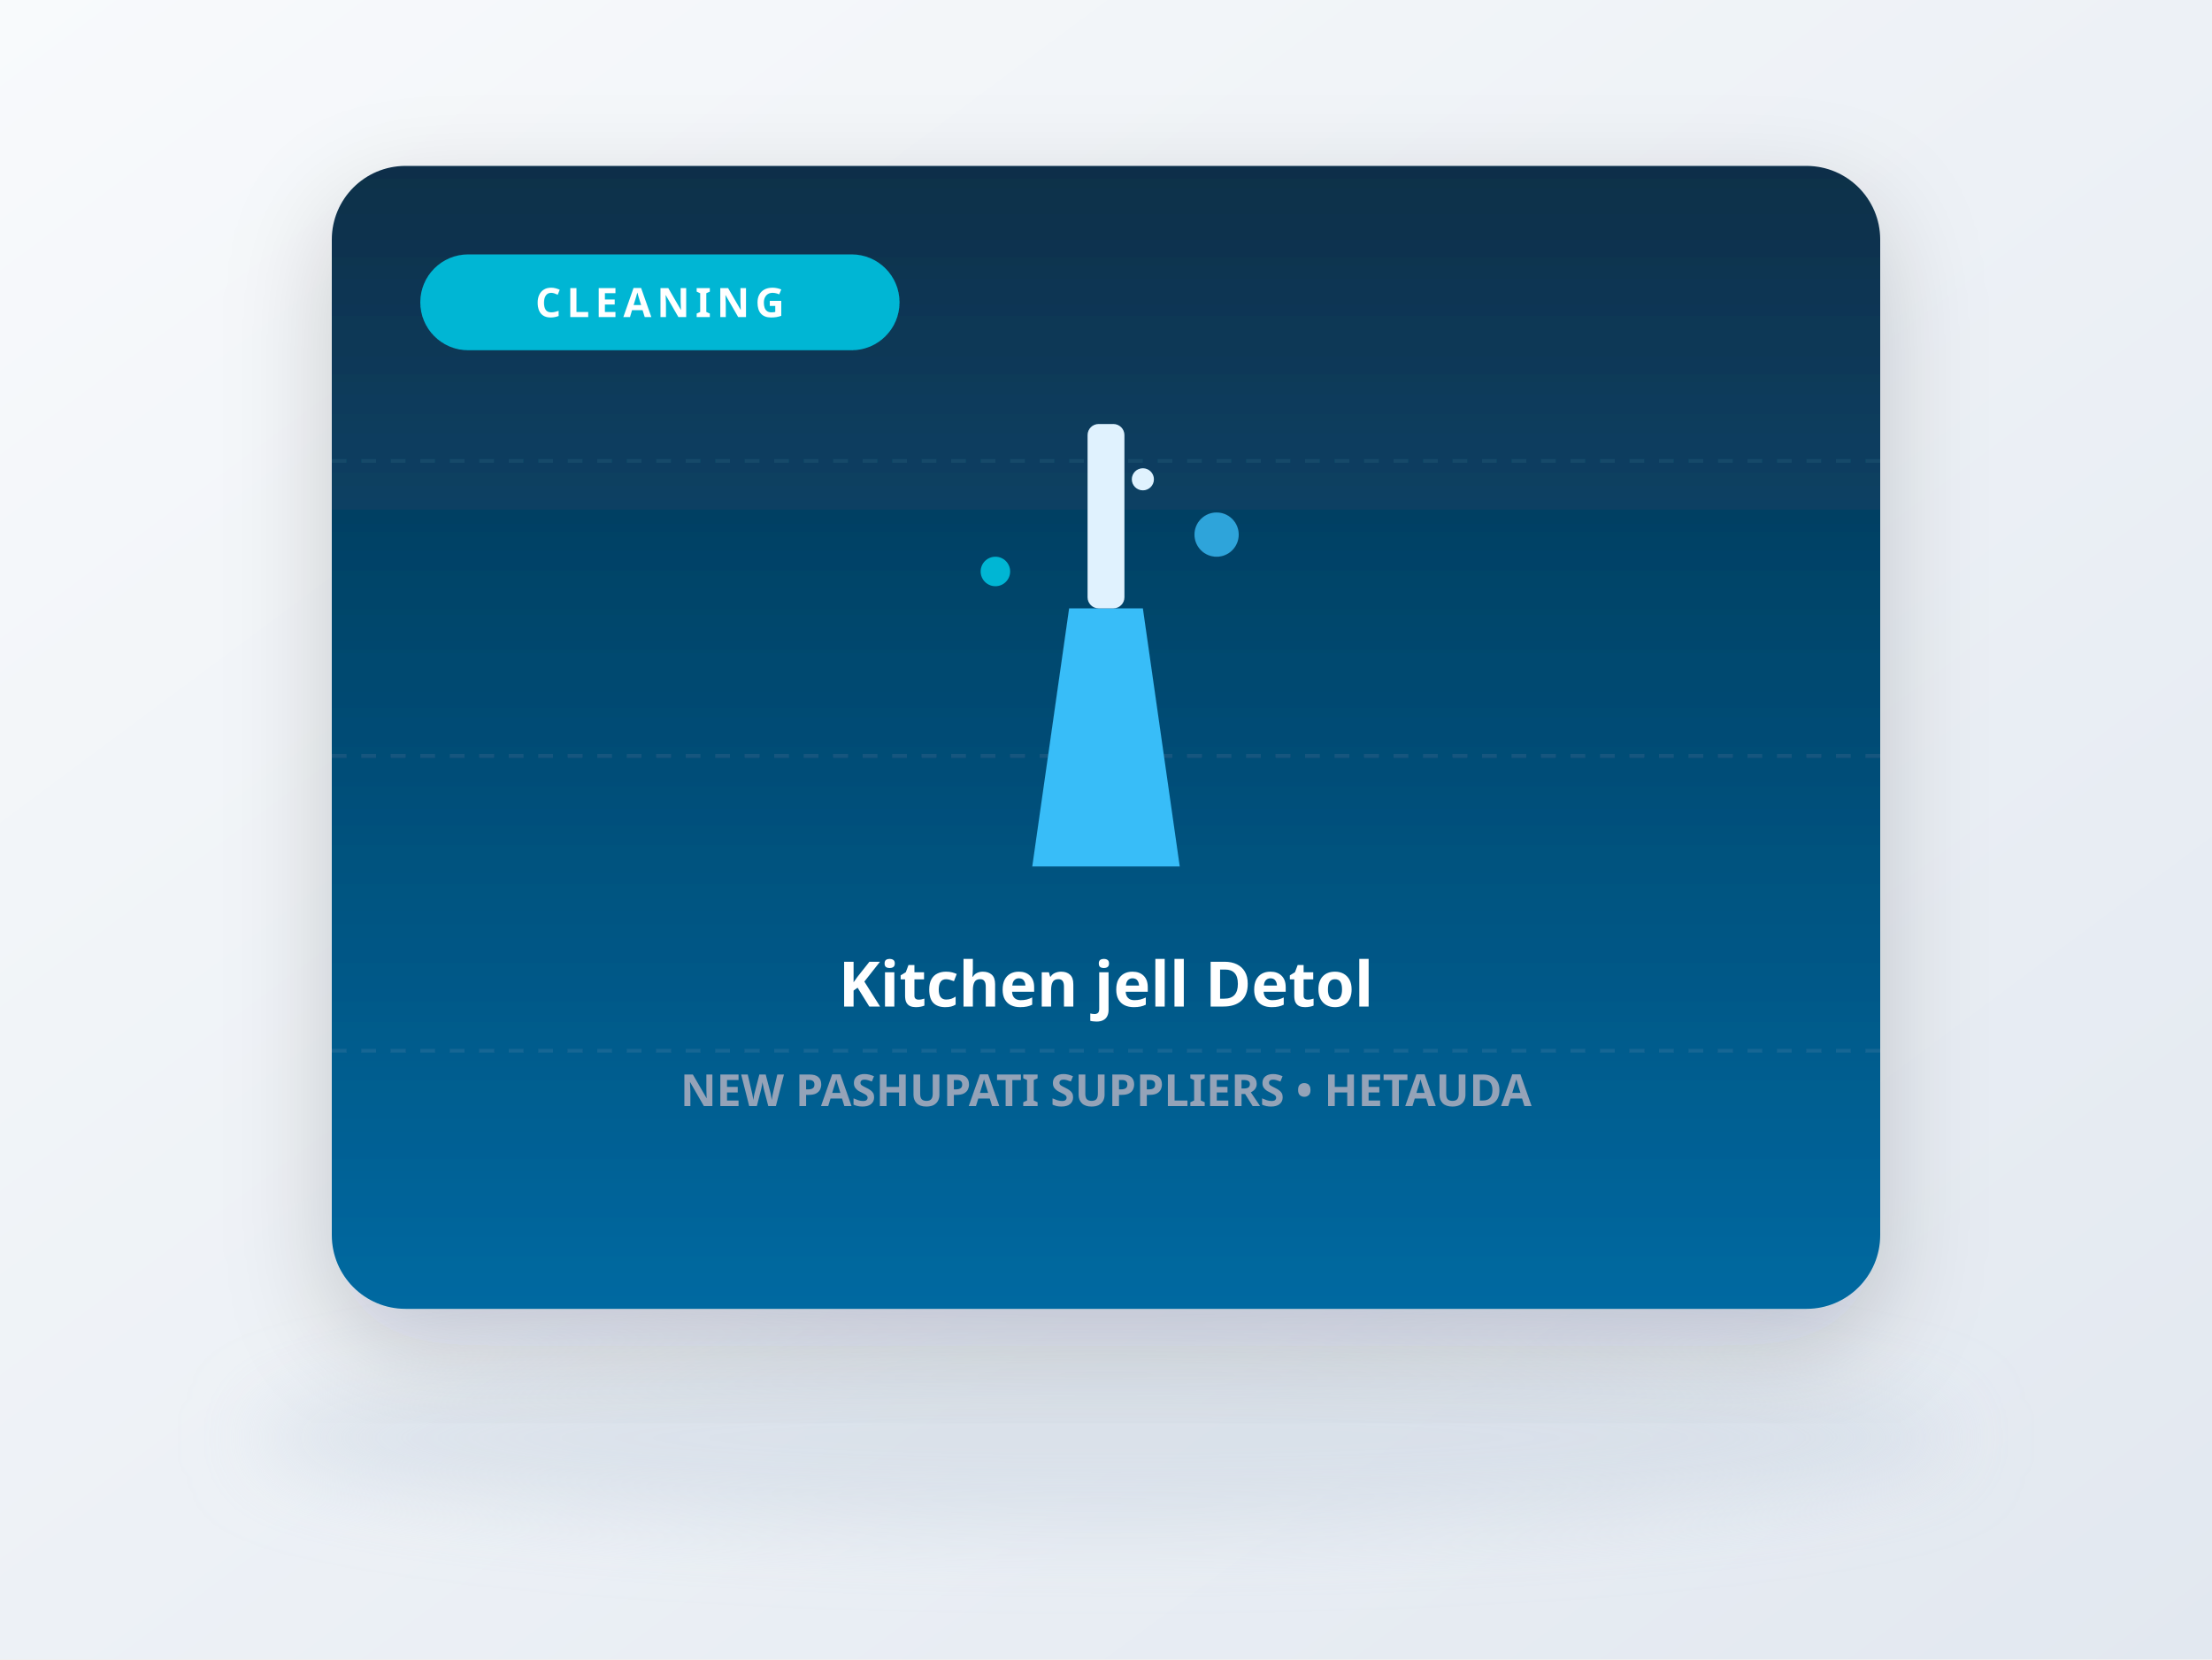
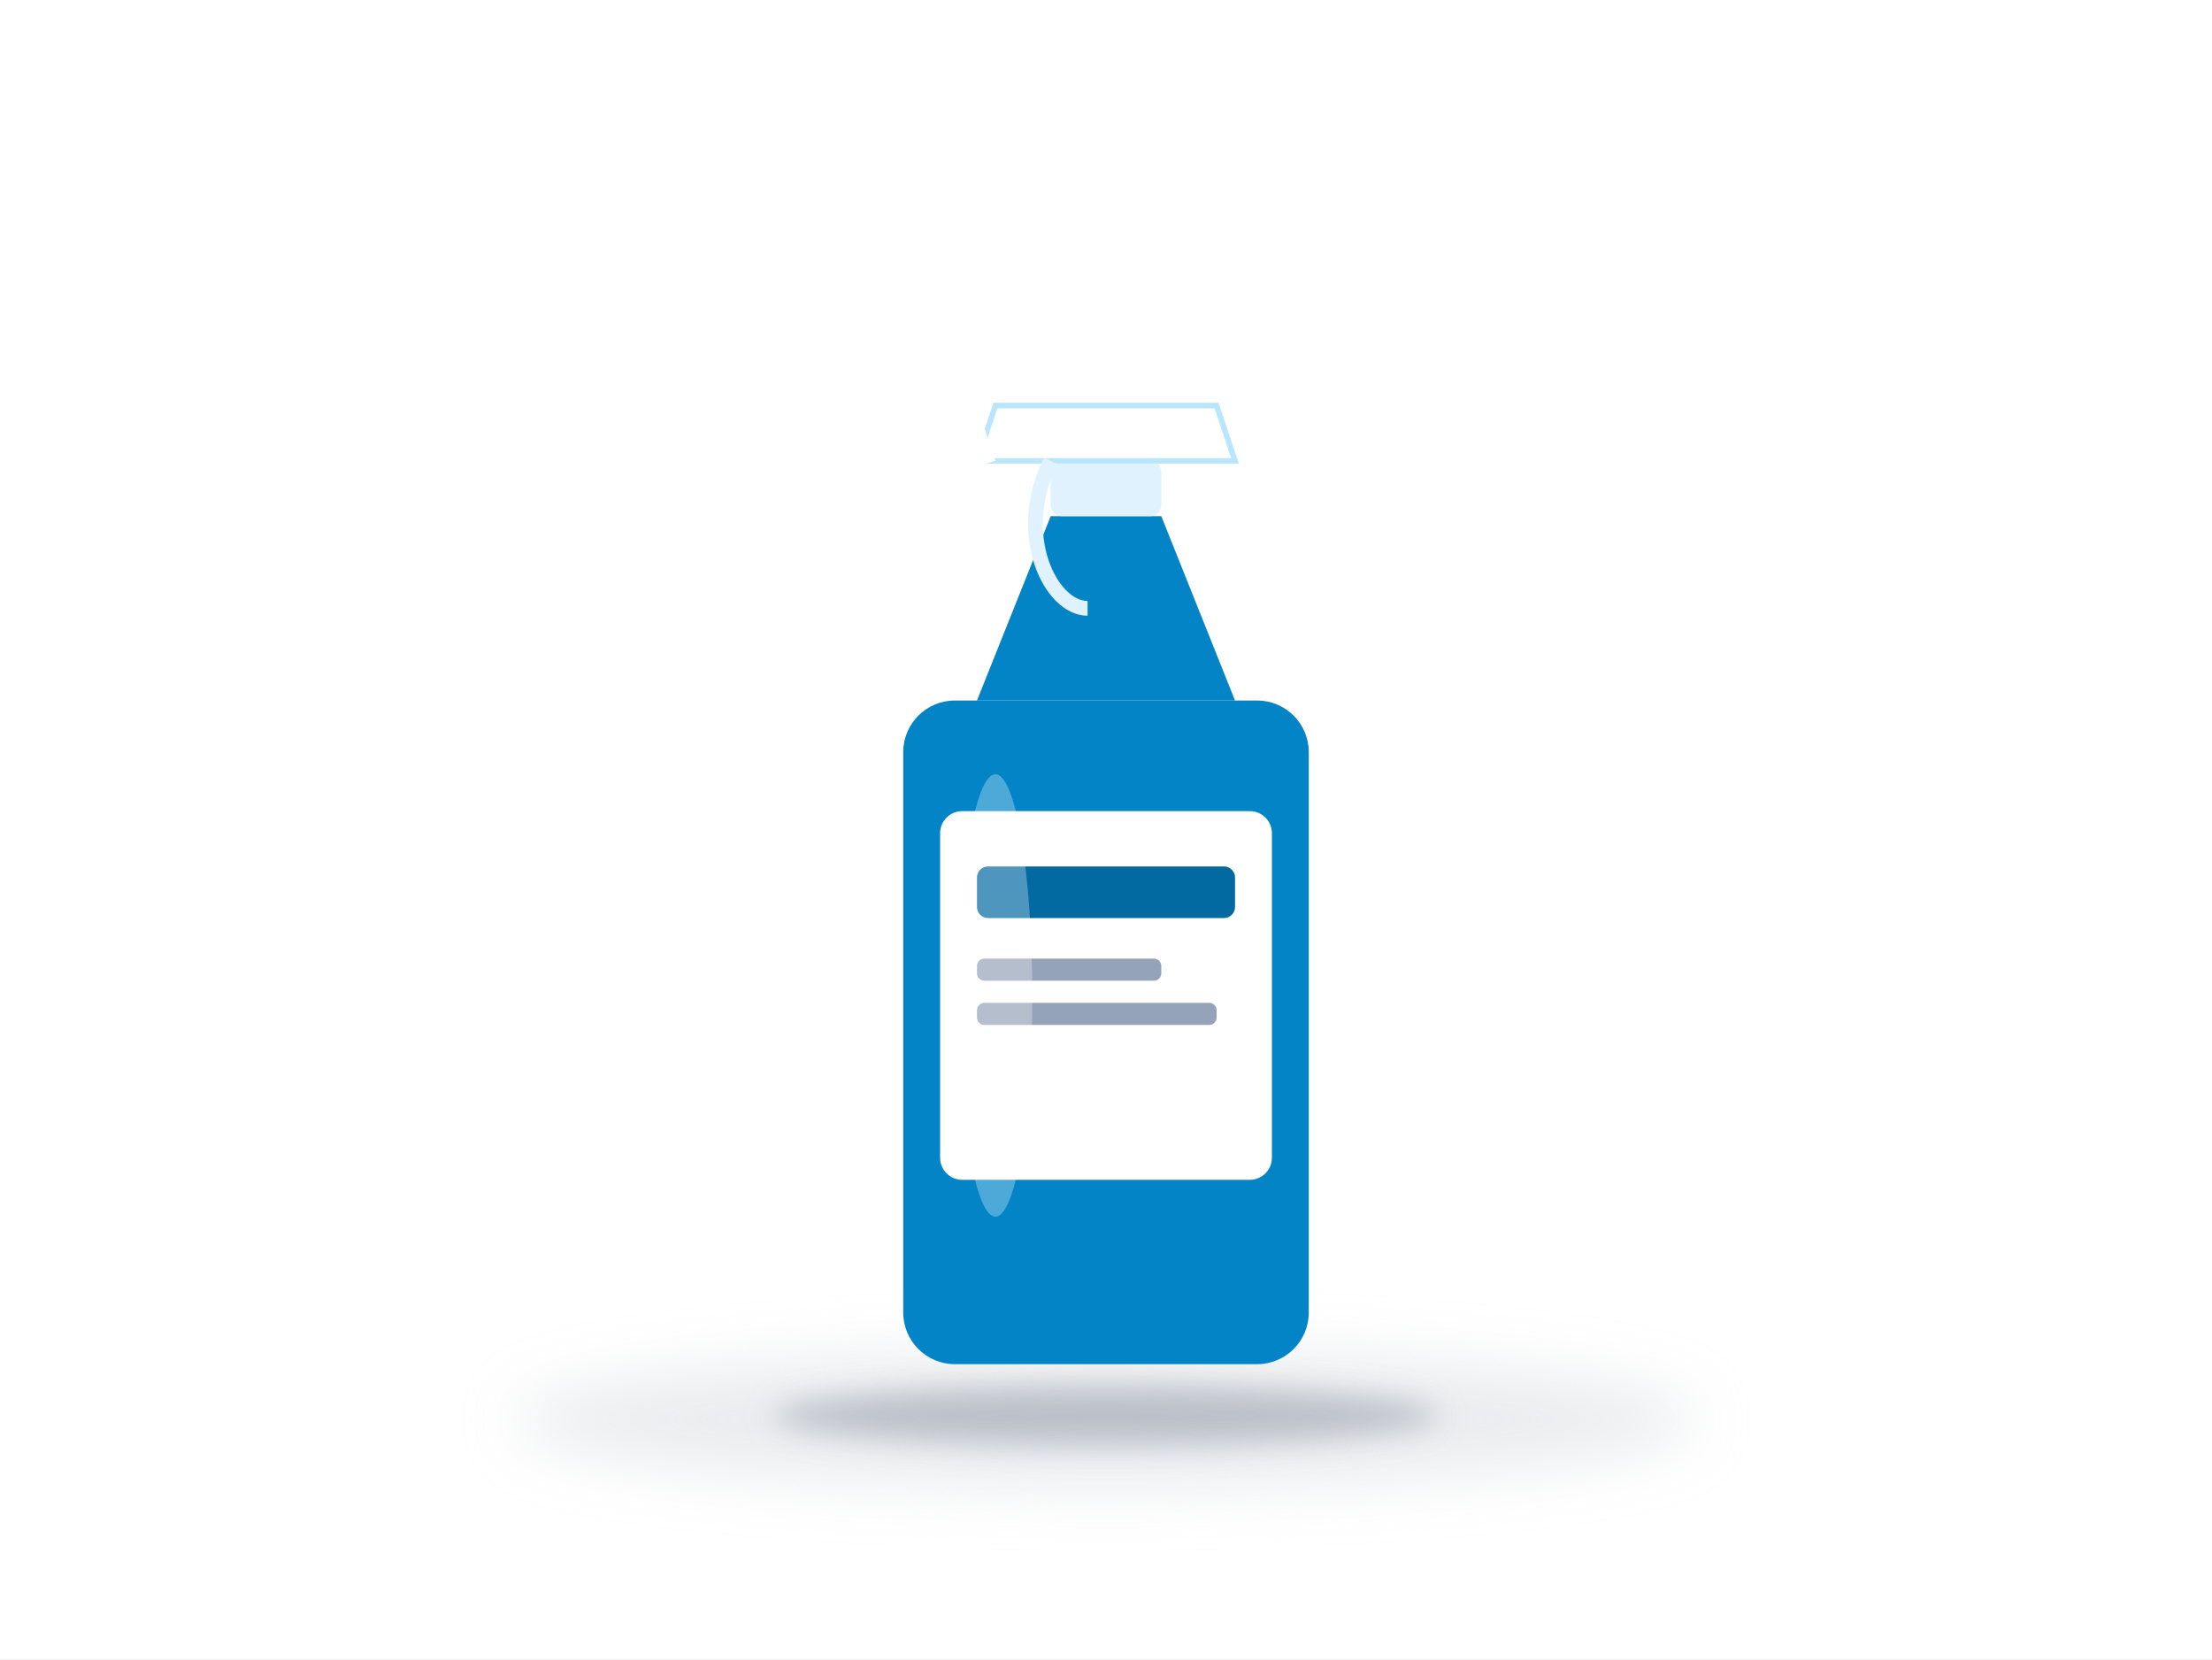
<svg xmlns="http://www.w3.org/2000/svg" viewBox="0 0 600 450" width="600" height="450">
  <defs>
-     <linearGradient id="bgGrad" x1="0%" y1="0%" x2="100%" y2="100%">
-       <stop offset="0%" stop-color="#F8FAFC" />
+     <linearGradient id="metalGrad" x1="0%" y1="0%" x2="100%" y2="0%">
+       <stop offset="0%" stop-color="#94A3B8" />
+       <stop offset="25%" stop-color="#E2E8F0" />
+       <stop offset="50%" stop-color="#FFFFFF" />
+       <stop offset="75%" stop-color="#CBD5E1" />
+       <stop offset="100%" stop-color="#64748B" />
+     </linearGradient>
+     <linearGradient id="chromeGrad" x1="0%" y1="0%" x2="0%" y2="100%">
+       <stop offset="0%" stop-color="#FFFFFF" />
+       <stop offset="35%" stop-color="#CBD5E1" />
+       <stop offset="70%" stop-color="#94A3B8" />
      <stop offset="100%" stop-color="#E2E8F0" />
    </linearGradient>
-     <linearGradient id="cardGrad" x1="0%" y1="0%" x2="0%" y2="100%">
-       <stop offset="0%" stop-color="#082F49" />
-       <stop offset="100%" stop-color="#0369A1" />
+     <linearGradient id="brassGrad" x1="0%" y1="0%" x2="100%" y2="100%">
+       <stop offset="0%" stop-color="#FDE68A" />
+       <stop offset="30%" stop-color="#F59E0B" />
+       <stop offset="70%" stop-color="#D97706" />
+       <stop offset="100%" stop-color="#B45309" />
    </linearGradient>
-     <filter id="shadow" x="-10%" y="-10%" width="120%" height="120%">
-       <feDropShadow dx="0" dy="10" stdDeviation="14" flood-color="#0F172A" flood-opacity="0.18" />
-     </filter>
+     <linearGradient id="nonstickGrad" x1="0%" y1="0%" x2="100%" y2="100%">
+       <stop offset="0%" stop-color="#262626" />
+       <stop offset="50%" stop-color="#171717" />
+       <stop offset="100%" stop-color="#0A0A0A" />
+     </linearGradient>
+     <linearGradient id="strawGrad" x1="0%" y1="0%" x2="100%" y2="0%">
+       <stop offset="0%" stop-color="#D97706" />
+       <stop offset="50%" stop-color="#FDE68A" />
+       <stop offset="100%" stop-color="#B45309" />
+     </linearGradient>
  </defs>
-   <rect width="600" height="450" fill="url(#bgGrad)" />
-   <ellipse cx="300" cy="390" rx="230" ry="24" fill="#CBD5E1" opacity="0.5" filter="blur(10px)" />
-   <g transform="translate(90, 45)" filter="url(#shadow)">
-     <rect width="420" height="310" rx="20" fill="url(#cardGrad)" />
-     <line x1="0" y1="80" x2="420" y2="80" stroke="#FFFFFF" stroke-opacity="0.06" stroke-dasharray="4,4" />
-     <line x1="0" y1="160" x2="420" y2="160" stroke="#FFFFFF" stroke-opacity="0.06" stroke-dasharray="4,4" />
-     <line x1="0" y1="240" x2="420" y2="240" stroke="#FFFFFF" stroke-opacity="0.06" stroke-dasharray="4,4" />
-     <rect x="24" y="24" width="130" height="26" rx="13" fill="#06B6D4" />
-     <text x="89" y="41" font-family="system-ui, sans-serif" font-size="11" font-weight="800" fill="#FFFFFF" text-anchor="middle" letter-spacing="1.5">CLEANING</text>
-     <g transform="translate(10, 10)">
-       <path d="M 180 180 L 220 180 L 210 110 L 190 110 Z" fill="#38BDF8" />
-       <rect x="195" y="60" width="10" height="50" rx="3" fill="#E0F2FE" />
-       <circle cx="170" cy="100" r="4" fill="#06B6D4" />
-       <circle cx="230" cy="90" r="6" fill="#38BDF8" opacity="0.8" />
-       <circle cx="210" cy="75" r="3" fill="#E0F2FE" />
-     </g>
-     <text x="210" y="228" font-family="system-ui, sans-serif" font-size="17" font-weight="800" fill="#FFFFFF" text-anchor="middle">Kitchen jell Detol</text>
-     <text x="210" y="255" font-family="system-ui, sans-serif" font-size="12" font-weight="600" fill="#94A3B8" text-anchor="middle">NEW PASHUPATI SUPPLIERS • HETAUDA</text>
+   <rect width="600" height="450" fill="#FFFFFF" />
+   <ellipse cx="300" cy="385" rx="160" ry="18" fill="#D1D5DB" opacity="0.45" filter="blur(8px)" />
+   <ellipse cx="300" cy="384" rx="90" ry="8" fill="#9CA3AF" opacity="0.6" filter="blur(4px)" />
+   <g id="product-artwork">
+     <rect x="245" y="190" width="110" height="180" rx="14" fill="#0284C7" />
+     <path d="M 265 190 L 285 140 L 315 140 L 335 190 Z" fill="#0284C7" />
+     <rect x="285" y="125" width="30" height="15" rx="3" fill="#E0F2FE" />
+     <path d="M 270 110 L 330 110 L 335 125 L 265 125 Z" fill="#FFFFFF" stroke="#BAE6FD" stroke-width="1.5" />
+     <path d="M 265 110 L 230 118 L 245 132 L 270 125 Z" fill="#FFFFFF" />
+     <path d="M 285 125 C 275 145 285 165 295 165" stroke="#E0F2FE" stroke-width="4" fill="none" />
+     <rect x="255" y="220" width="90" height="100" rx="6" fill="#FFFFFF" />
+     <rect x="265" y="235" width="70" height="14" rx="3" fill="#0369A1" />
+     <rect x="265" y="260" width="50" height="6" rx="2" fill="#94A3B8" />
+     <rect x="265" y="272" width="65" height="6" rx="2" fill="#94A3B8" />
+     <ellipse cx="270" cy="270" rx="10" ry="60" fill="#FFFFFF" opacity="0.3" />
  </g>
</svg>
